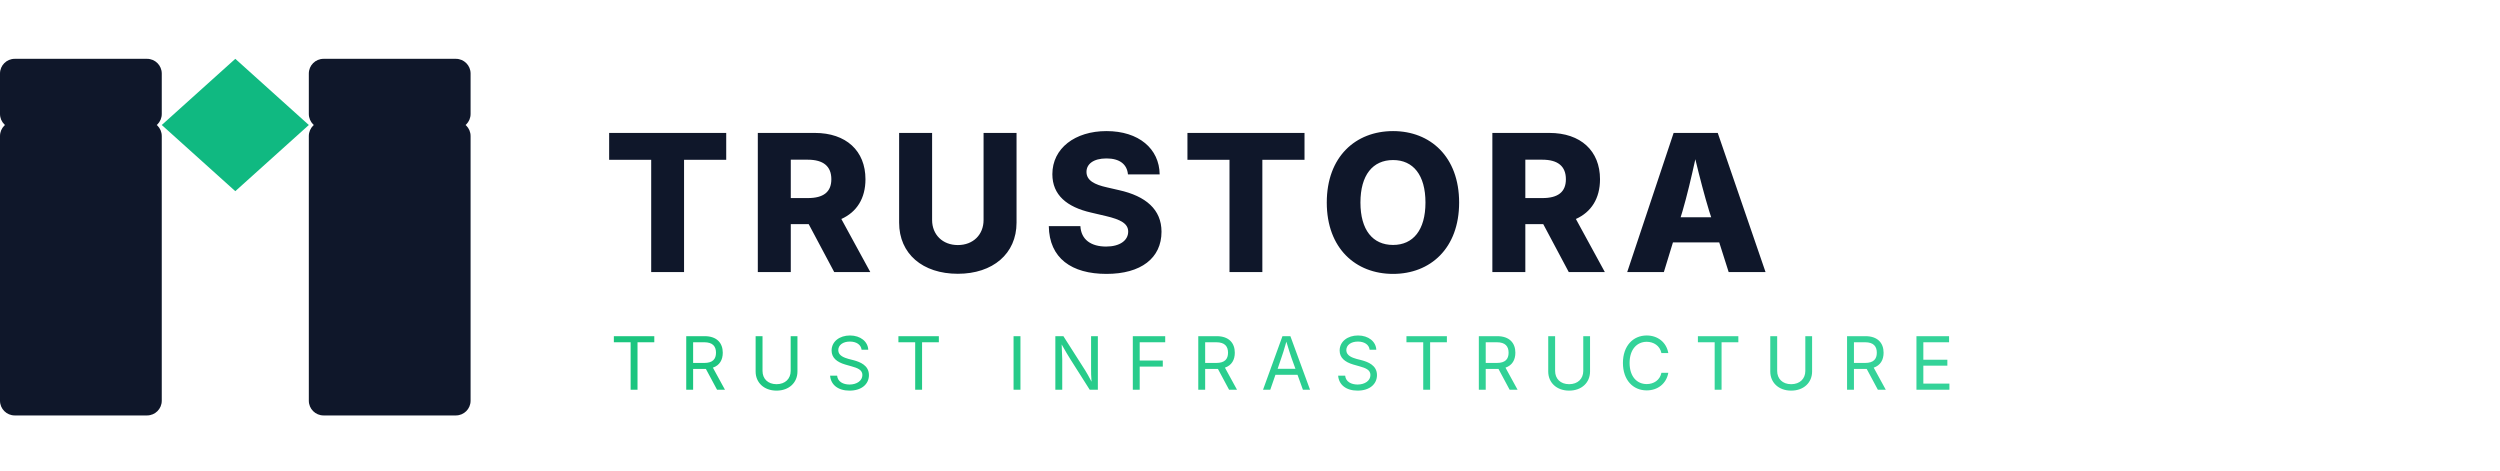
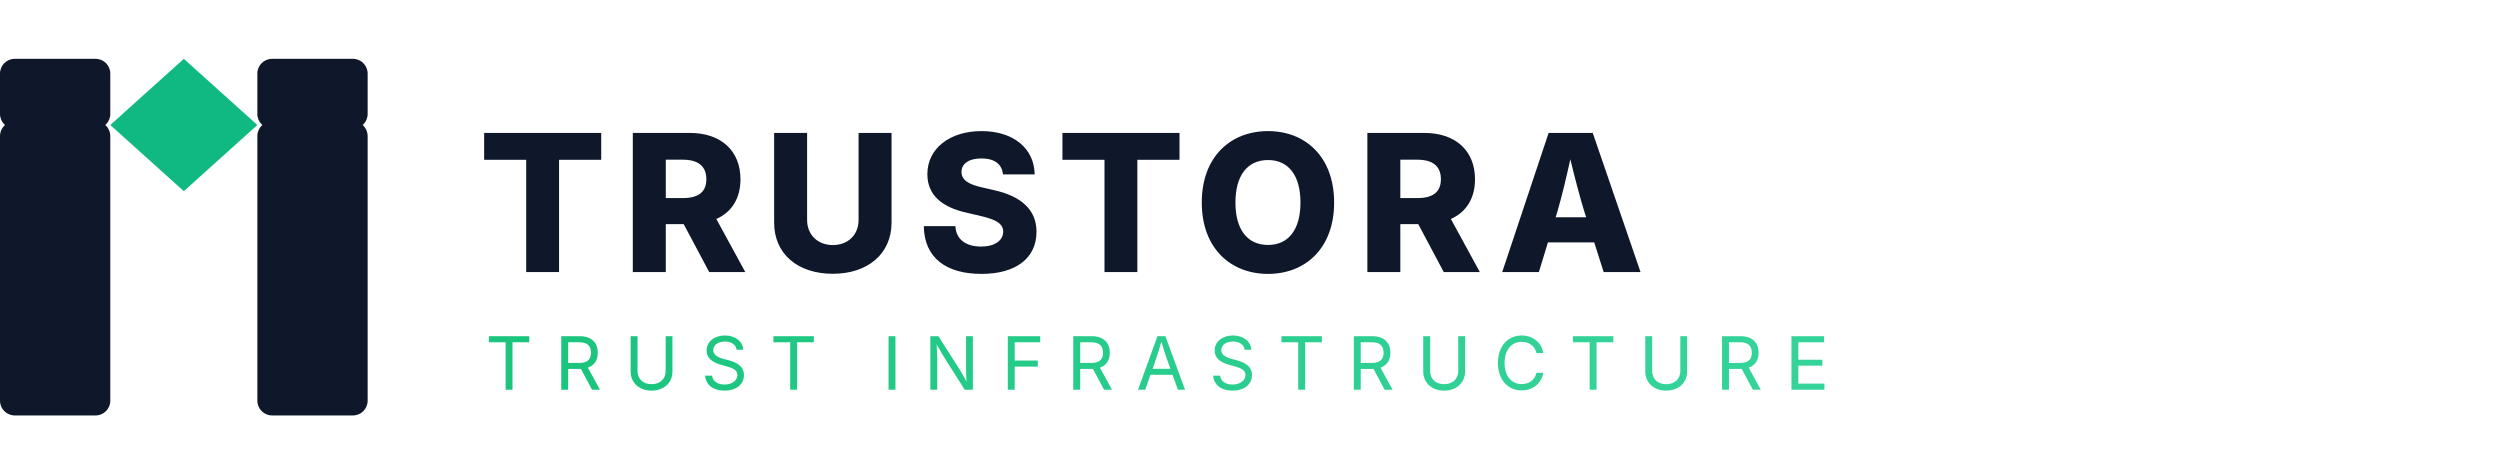
<svg xmlns="http://www.w3.org/2000/svg" viewBox="0 0 340 64" role="img" aria-labelledby="trustora-logo-light-title trustora-logo-light-desc">
  <defs>
    <linearGradient id="trustora-logo-light-tagline" x1="83" y1="53" x2="220" y2="53" gradientUnits="userSpaceOnUse">
      <stop offset="0%" stop-color="hsl(155 76% 44%)" />
      <stop offset="100%" stop-color="#34d399" />
    </linearGradient>
  </defs>
-   <rect x="0" y="8" width="22" height="9.5" rx="2" fill="#0F172A" />
-   <polygon points="32,8 42,17 32,26 22,17" fill="#10B981" />
-   <rect x="42" y="8" width="22" height="9.5" rx="2" fill="#0F172A" />
-   <rect x="0" y="16.5" width="22" height="40" rx="2" fill="#0F172A" />
-   <rect x="42" y="16.5" width="22" height="40" rx="2" fill="#0F172A" />
-   <text x="82" y="37" font-family="Inter, sans-serif" font-weight="800" font-size="26" fill="#0F172A" letter-spacing="2">TRUSTORA</text>
-   <text x="83" y="53" font-family="Inter, sans-serif" font-weight="400" font-size="10" fill="url(#trustora-logo-light-tagline)" letter-spacing="3">TRUST INFRASTRUCTURE</text>
+   <rect x="0" y="8" width="15" height="9.5" rx="2" fill="#0F172A" />
+   <polygon points="25,8 35,17 25,26 15,17" fill="#10B981" />
+   <rect x="35" y="8" width="15" height="9.5" rx="2" fill="#0F172A" />
+   <rect x="0" y="16.5" width="15" height="40" rx="2" fill="#0F172A" />
+   <rect x="35" y="16.5" width="15" height="40" rx="2" fill="#0F172A" />
+   <text x="65" y="37" font-family="Inter, sans-serif" font-weight="800" font-size="26" fill="#0F172A" letter-spacing="2">TRUSTORA</text>
+   <text x="66" y="53" font-family="Inter, sans-serif" font-weight="400" font-size="10" fill="url(#trustora-logo-light-tagline)" letter-spacing="3">TRUST INFRASTRUCTURE</text>
</svg>
